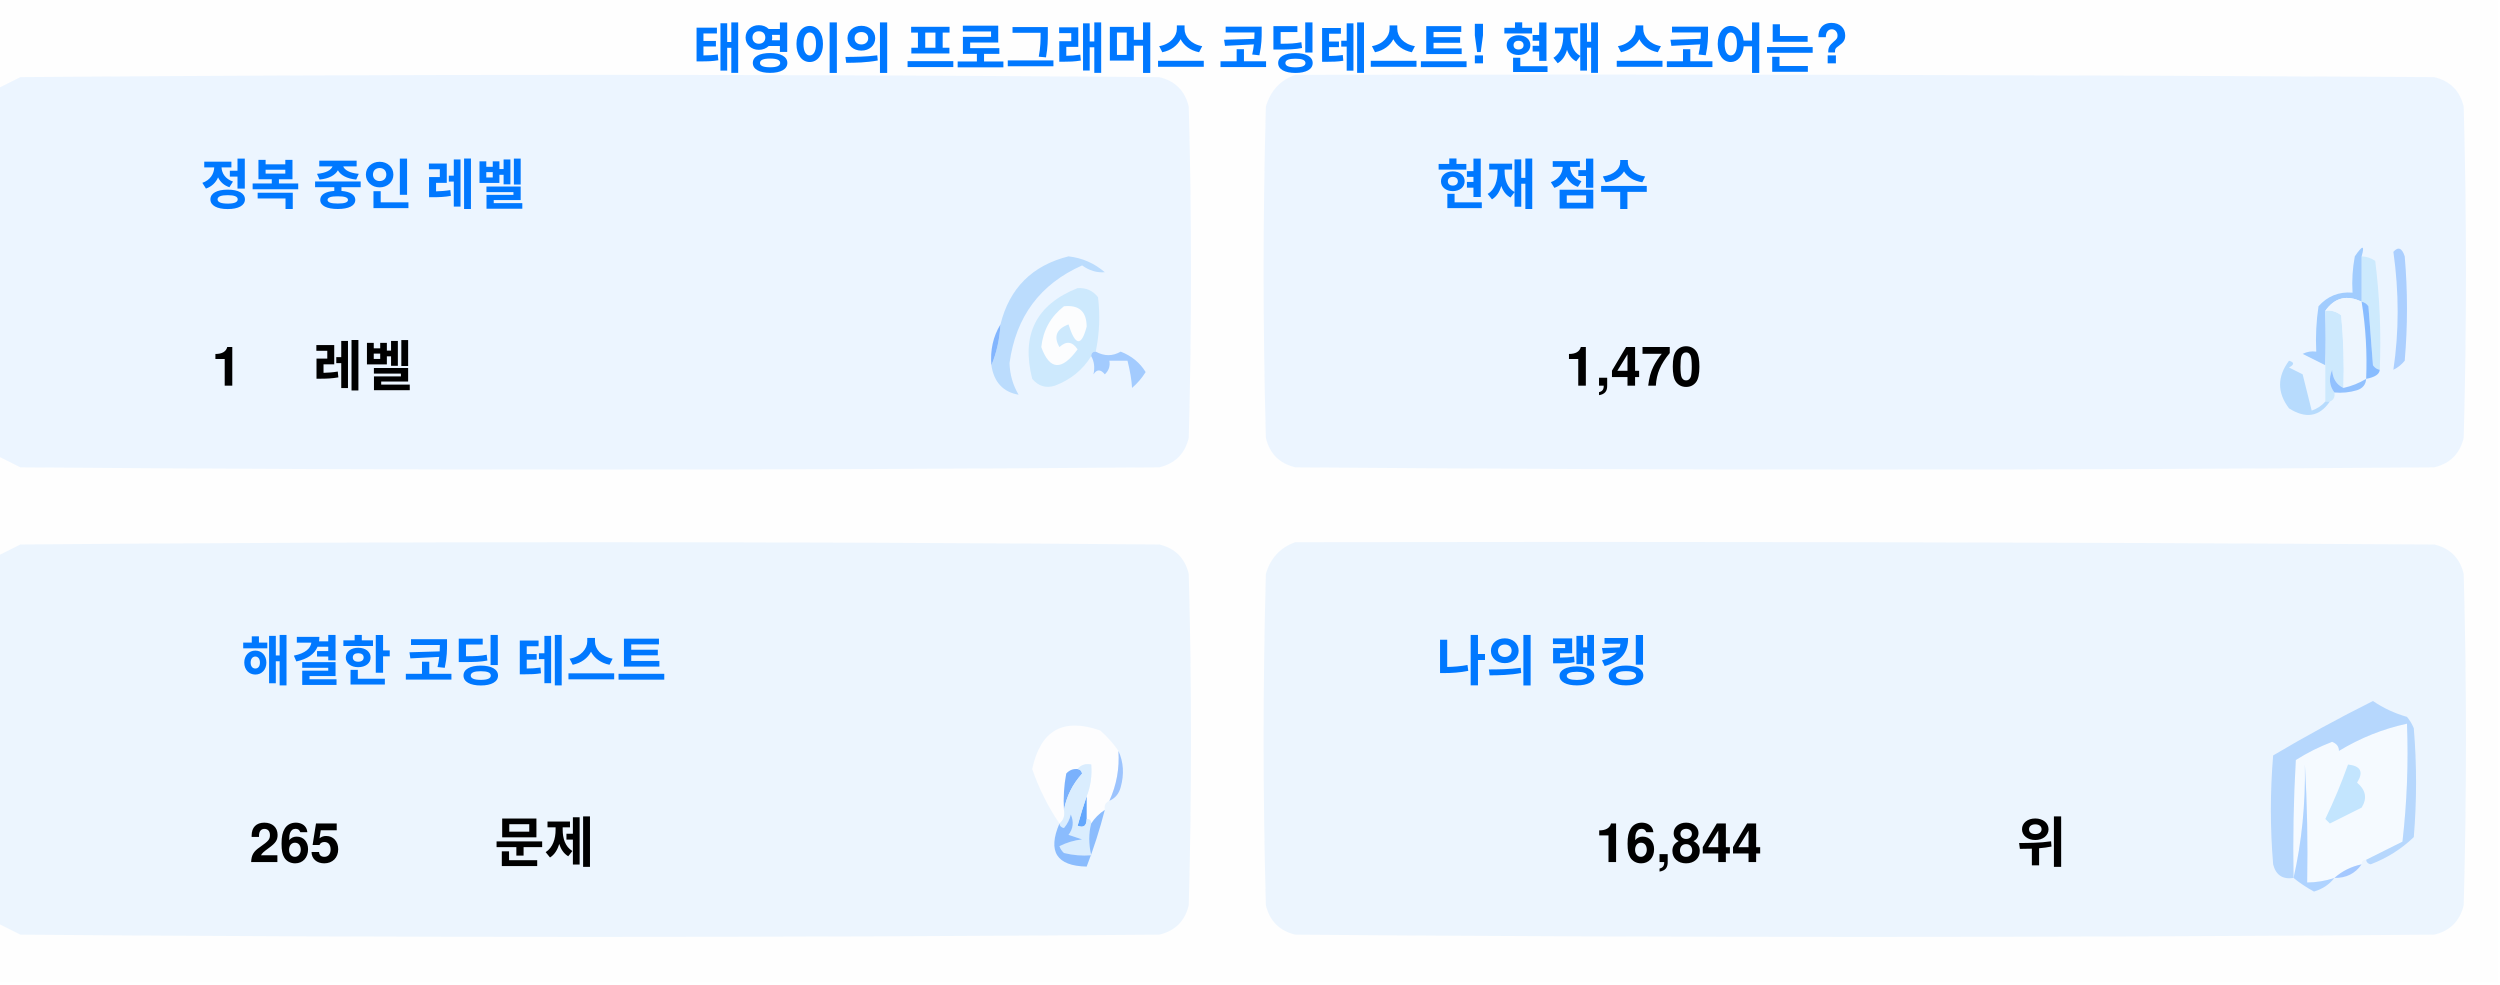
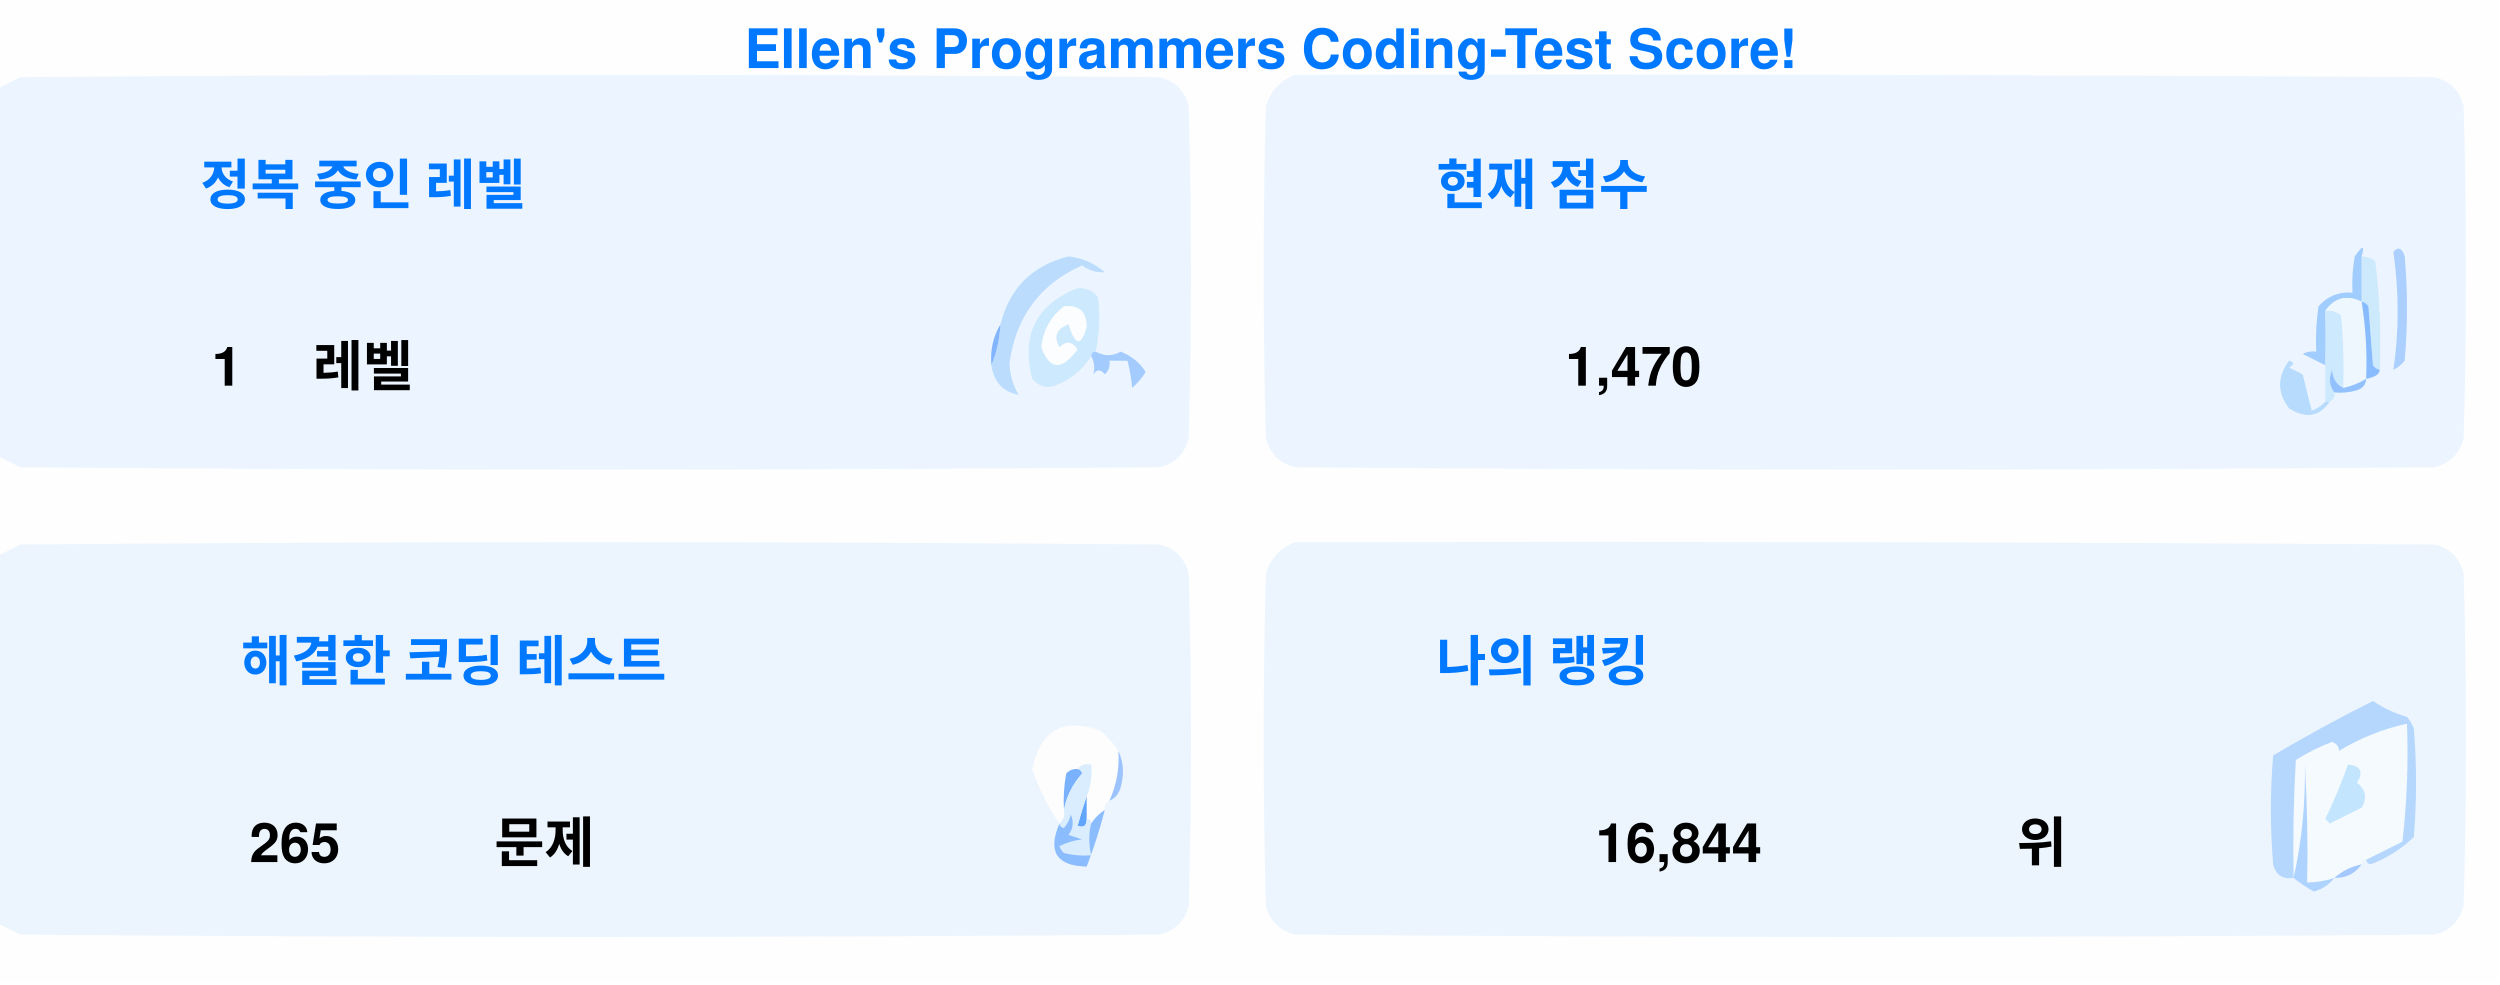
<svg xmlns="http://www.w3.org/2000/svg" version="1.1" width="551px" height="217px" style="shape-rendering:geometricPrecision; text-rendering:geometricPrecision; image-rendering:optimizeQuality; fill-rule:evenodd; clip-rule:evenodd">
  <style>
            .prog {
                color: #ff78ff;
-                 font-size: 1.0rem;
+                 font-size: 0.8rem;
                font-weight: bold;
-                 line-height: 1.0rem;
+                 line-height: 0.8rem;
                font-family: -apple-system,BlinkMacSystemFont,Segoe UI,Helvetica,Arial,sans-serif,Apple Color Emoji,Segoe UI Emoji;
            }

            .title {
                color: #0078ff;
                font-size: 1rem;
                line-height: 1.5rem;
                font-weight: bold;
                font-family: -apple-system,BlinkMacSystemFont,Segoe UI,Helvetica,Arial,sans-serif,Apple Color Emoji,Segoe UI Emoji;
            }
        
            .desc {
                color: #0078ff;
                font-size: 2.5rem;
                font-weight: bold;
                line-height: 1.5rem;
                font-family: -apple-system,BlinkMacSystemFont,Segoe UI,Helvetica,Arial,sans-serif,Apple Color Emoji,Segoe UI Emoji;
            }
        
            .desc-2 {
                color: #0078ff;
                font-size: 1rem;
                font-weight: bold;
                line-height: 1.5rem;
                font-family: -apple-system,BlinkMacSystemFont,Segoe UI,Helvetica,Arial,sans-serif,Apple Color Emoji,Segoe UI Emoji;
            }
        
            .text, .desc {
                animation: twinkling 4s ease-in-out infinite;
            }
        
            @keyframes twinkling {
                40% { opacity: 1; }
                50% { opacity: 0.5; }
                60% { opacity: 1; }
                70% { opacity: 0.5; }
                80% { opacity: 1; }
            };

            .programmers {
                color: #0078ff;
                font-size: 3rem;
                font-weight: bold;
                line-height: 1.5rem;
                font-family: -apple-system,BlinkMacSystemFont,Segoe UI,Helvetica,Arial,sans-serif,Apple Color Emoji,Segoe UI Emoji;
            }
        </style>
  <g>
    <path style="opacity:1" fill="#fefefe" d="M -0.5,-0.5 C 183.167,-0.5 366.833,-0.5 550.5,-0.5C 550.5,71.833 550.5,144.167 550.5,216.5C 366.833,216.5 183.167,216.5 -0.5,216.5C -0.5,212.167 -0.5,207.833 -0.5,203.5C 1.14,204.32 2.807,205.153 4.5,206C 88.167,206.667 171.833,206.667 255.5,206C 259,205.167 261.167,203 262,199.5C 262.667,175.167 262.667,150.833 262,126.5C 261.167,123 259,120.833 255.5,120C 171.833,119.333 88.167,119.333 4.5,120C 2.807,120.847 1.14,121.68 -0.5,122.5C -0.5,115.167 -0.5,107.833 -0.5,100.5C 1.14,101.32 2.807,102.153 4.5,103C 88.167,103.667 171.833,103.667 255.5,103C 259,102.167 261.167,100 262,96.5C 262.667,72.167 262.667,47.833 262,23.5C 261.167,20 259,17.833 255.5,17C 171.833,16.333 88.167,16.333 4.5,17C 2.807,17.847 1.14,18.68 -0.5,19.5C -0.5,12.833 -0.5,6.167 -0.5,-0.5 Z" />
  </g>
  <g>
    <path style="opacity:1" fill="#ecf5ff" d="M -0.5,100.5 C -0.5,73.5 -0.5,46.5 -0.5,19.5C 1.14,18.68 2.807,17.847 4.5,17C 88.167,16.333 171.833,16.333 255.5,17C 259,17.833 261.167,20 262,23.5C 262.667,47.833 262.667,72.167 262,96.5C 261.167,100 259,102.167 255.5,103C 171.833,103.667 88.167,103.667 4.5,103C 2.807,102.153 1.14,101.32 -0.5,100.5 Z" />
  </g>
  <g>
    <path style="opacity:1" fill="#ecf5ff" d="M 285.5,16.5 C 369.167,16.333 452.834,16.5 536.5,17C 540,17.833 542.167,20 543,23.5C 543.667,47.833 543.667,72.167 543,96.5C 542.167,100 540,102.167 536.5,103C 452.833,103.667 369.167,103.667 285.5,103C 282,102.167 279.833,100 279,96.5C 278.333,72.167 278.333,47.833 279,23.5C 280.018,19.985 282.185,17.652 285.5,16.5 Z" />
  </g>
  <g>
    <path style="opacity:1" fill="#cdeafd" d="M 520.5,56.5 C 521.583,56.539 522.583,56.873 523.5,57.5C 524.498,65.472 524.831,73.472 524.5,81.5C 523.883,81.389 523.383,81.056 523,80.5C 522.667,76.167 522.333,71.833 522,67.5C 521.617,66.944 521.117,66.611 520.5,66.5C 520.5,63.167 520.5,59.833 520.5,56.5 Z" />
  </g>
  <g>
    <path style="opacity:1" fill="#abcfff" d="M 527.5,55.5 C 528.566,54.308 529.399,54.641 530,56.5C 530.667,64.167 530.667,71.833 530,79.5C 529.311,80.357 528.478,81.023 527.5,81.5C 528.758,73.08 528.758,64.414 527.5,55.5 Z" />
  </g>
  <g>
    <path style="opacity:1" fill="#bbdcfd" d="M 218.5,80.5 C 219.657,77.727 220.324,74.727 220.5,71.5C 222.49,63.51 227.49,58.51 235.5,56.5C 238.528,56.847 241.194,58.014 243.5,60C 241.744,60.141 240.078,59.641 238.5,58.5C 229.247,62.607 223.914,69.773 222.5,80C 222.565,82.526 223.232,84.859 224.5,87C 221.07,86.397 219.07,84.231 218.5,80.5 Z" />
  </g>
  <g>
    <path style="opacity:1" fill="#cde9fd" d="M 241.5,77.5 C 240.833,77.5 240.5,77.833 240.5,78.5C 238.628,81.529 235.961,83.695 232.5,85C 230.536,85.624 228.869,85.124 227.5,83.5C 225.021,73.791 228.354,67.124 237.5,63.5C 239.374,63.39 240.874,64.056 242,65.5C 242.497,69.524 242.331,73.524 241.5,77.5 Z" />
  </g>
  <g>
    <path style="opacity:1" fill="#fcfdfe" d="M 234.5,67.5 C 237.826,67.162 239.493,68.662 239.5,72C 238.334,76.434 237,76.267 235.5,71.5C 232.832,72.515 232.166,74.182 233.5,76.5C 235.017,75.089 236.351,75.256 237.5,77C 234.006,81.771 231.34,81.605 229.5,76.5C 229.904,72.771 231.571,69.771 234.5,67.5 Z" />
  </g>
  <g>
    <path style="opacity:1" fill="#a1ccfe" d="M 520.5,56.5 C 520.5,59.833 520.5,63.167 520.5,66.5C 517.238,64.922 514.572,65.589 512.5,68.5C 512.617,72.81 512.617,76.81 512.5,80.5C 510.86,79.68 509.193,78.847 507.5,78C 508.448,77.517 509.448,77.35 510.5,77.5C 510.335,74.15 510.502,70.817 511,67.5C 512.995,65.253 515.495,64.253 518.5,64.5C 518.336,61.813 518.503,59.146 519,56.5C 520.731,53.969 521.231,53.969 520.5,56.5 Z" />
  </g>
  <g>
    <path style="opacity:1" fill="#cde9fd" d="M 512.5,68.5 C 513.822,68.33 514.989,68.663 516,69.5C 516.499,74.823 516.666,80.156 516.5,85.5C 514.955,84.77 514.122,83.437 514,81.5C 513.22,83.387 513.387,85.054 514.5,86.5C 514.672,87.492 514.338,88.158 513.5,88.5C 513.167,88.5 512.833,88.5 512.5,88.5C 512.5,85.833 512.5,83.167 512.5,80.5C 512.617,76.81 512.617,72.81 512.5,68.5 Z" />
  </g>
  <g>
    <path style="opacity:1" fill="#eef6fe" d="M 520.5,66.5 C 521.407,72.106 521.74,77.773 521.5,83.5C 519.95,84.441 518.284,85.108 516.5,85.5C 516.666,80.156 516.499,74.823 516,69.5C 514.989,68.663 513.822,68.33 512.5,68.5C 514.572,65.589 517.238,64.922 520.5,66.5 Z" />
  </g>
  <g>
    <path style="opacity:1" fill="#88bcff" d="M 520.5,66.5 C 521.117,66.611 521.617,66.944 522,67.5C 522.333,71.833 522.667,76.167 523,80.5C 523.383,81.056 523.883,81.389 524.5,81.5C 524.445,82.469 523.445,83.136 521.5,83.5C 521.74,77.773 521.407,72.106 520.5,66.5 Z" />
  </g>
  <g>
    <path style="opacity:1" fill="#82b5fe" d="M 220.5,71.5 C 220.324,74.727 219.657,77.727 218.5,80.5C 218.215,77.171 218.882,74.171 220.5,71.5 Z" />
  </g>
  <g>
    <path style="opacity:1" fill="#a3cbfe" d="M 240.5,78.5 C 240.5,77.833 240.833,77.5 241.5,77.5C 243.391,78.536 245.224,78.536 247,77.5C 249.391,78.429 251.225,79.929 252.5,82C 251.681,83.319 250.681,84.486 249.5,85.5C 249.409,83.777 249.075,81.777 248.5,79.5C 247.167,79.5 245.833,79.5 244.5,79.5C 244.719,80.675 244.386,81.675 243.5,82.5C 242.575,81.359 241.741,81.359 241,82.5C 241.331,80.981 241.164,79.648 240.5,78.5 Z" />
  </g>
  <g>
    <path style="opacity:1" fill="#b7dbfd" d="M 512.5,88.5 C 512.833,88.5 513.167,88.5 513.5,88.5C 511.199,91.857 508.199,92.357 504.5,90C 501.872,86.535 501.872,83.035 504.5,79.5C 505.696,79.846 505.696,80.346 504.5,81C 505.5,81.5 506.5,82 507.5,82.5C 508.167,85.167 508.833,87.833 509.5,90.5C 510.739,90.058 511.739,89.391 512.5,88.5 Z" />
  </g>
  <g>
    <path style="opacity:1" fill="#92c1fe" d="M 516.5,85.5 C 518.284,85.108 519.95,84.441 521.5,83.5C 521.423,84.75 520.756,85.583 519.5,86C 517.866,86.493 516.199,86.66 514.5,86.5C 513.387,85.054 513.22,83.387 514,81.5C 514.122,83.437 514.955,84.77 516.5,85.5 Z" />
  </g>
  <g>
    <path style="opacity:1" fill="#ecf5fe" d="M -0.5,203.5 C -0.5,176.5 -0.5,149.5 -0.5,122.5C 1.14,121.68 2.807,120.847 4.5,120C 88.167,119.333 171.833,119.333 255.5,120C 259,120.833 261.167,123 262,126.5C 262.667,150.833 262.667,175.167 262,199.5C 261.167,203 259,205.167 255.5,206C 171.833,206.667 88.167,206.667 4.5,206C 2.807,205.153 1.14,204.32 -0.5,203.5 Z" />
  </g>
  <g>
    <path style="opacity:1" fill="#ecf5fe" d="M 285.5,119.5 C 369.167,119.333 452.834,119.5 536.5,120C 540,120.833 542.167,123 543,126.5C 543.667,150.833 543.667,175.167 543,199.5C 542.167,203 540,205.167 536.5,206C 452.833,206.667 369.167,206.667 285.5,206C 282,205.167 279.833,203 279,199.5C 278.333,175.167 278.333,150.833 279,126.5C 280.018,122.985 282.185,120.652 285.5,119.5 Z" />
  </g>
  <g>
    <path style="opacity:1" fill="#fdfdfe" d="M 246.5,165.5 C 246.758,169.367 246.092,173.034 244.5,176.5C 243.662,176.842 243.328,177.508 243.5,178.5C 242.272,179.306 241.272,180.306 240.5,181.5C 240.5,180.833 240.167,180.5 239.5,180.5C 239.5,178.833 239.5,177.167 239.5,175.5C 240.369,173.283 240.702,170.95 240.5,168.5C 239.209,168.263 238.209,168.596 237.5,169.5C 236.504,169.414 235.671,169.748 235,170.5C 234.503,173.146 234.336,175.813 234.5,178.5C 234.737,179.791 234.404,180.791 233.5,181.5C 230.986,177.806 228.986,173.806 227.5,169.5C 229.309,160.957 234.309,158.124 242.5,161C 244.07,162.397 245.404,163.897 246.5,165.5 Z" />
  </g>
  <g>
    <path style="opacity:1" fill="#f5faff" d="M 521.5,189.5 C 520.833,189.5 520.5,189.833 520.5,190.5C 518.181,190.992 516.181,191.992 514.5,193.5C 512.565,194.15 510.565,194.483 508.5,194.5C 508.666,185.827 508.5,177.16 508,168.5C 508.141,177.227 507.308,185.56 505.5,193.5C 505.334,184.827 505.5,176.16 506,167.5C 508.527,165.903 511.194,164.57 514,163.5C 515.011,163.892 515.511,164.559 515.5,165.5C 520.21,162.641 525.21,160.641 530.5,159.5C 530.831,168.192 530.498,176.859 529.5,185.5C 526.807,186.847 524.14,188.18 521.5,189.5 Z" />
  </g>
  <g>
    <path style="opacity:1" fill="#b6d7fd" d="M 521.5,189.5 C 524.14,188.18 526.807,186.847 529.5,185.5C 530.498,176.859 530.831,168.192 530.5,159.5C 525.21,160.641 520.21,162.641 515.5,165.5C 515.511,164.559 515.011,163.892 514,163.5C 511.194,164.57 508.527,165.903 506,167.5C 505.5,176.16 505.334,184.827 505.5,193.5C 503.089,193.863 501.589,192.863 501,190.5C 500.333,182.5 500.333,174.5 501,166.5C 508.173,162.246 515.507,158.246 523,154.5C 525.304,156.068 527.804,157.235 530.5,158C 531.126,158.75 531.626,159.584 532,160.5C 532.667,168.5 532.667,176.5 532,184.5C 529.292,187.111 526.125,189.111 522.5,190.5C 521.893,190.376 521.56,190.043 521.5,189.5 Z" />
  </g>
  <g>
    <path style="opacity:1" fill="#c3e5fe" d="M 517.5,168.5 C 520.317,168.801 520.984,170.134 519.5,172.5C 521.439,174.122 521.772,175.956 520.5,178C 518.167,179.167 515.833,180.333 513.5,181.5C 513.167,181.167 512.833,180.833 512.5,180.5C 514.414,176.515 516.081,172.515 517.5,168.5 Z" />
  </g>
  <g>
    <path style="opacity:1" fill="#7ab1fc" d="M 237.5,169.5 C 238.043,169.56 238.376,169.893 238.5,170.5C 236.395,172.836 235.062,175.503 234.5,178.5C 234.336,175.813 234.503,173.146 235,170.5C 235.671,169.748 236.504,169.414 237.5,169.5 Z" />
  </g>
  <g>
    <path style="opacity:1" fill="#afd3ff" d="M 514.5,193.5 C 513.378,194.947 511.878,195.947 510,196.5C 508.348,195.601 506.848,194.601 505.5,193.5C 507.308,185.56 508.141,177.227 508,168.5C 508.5,177.16 508.666,185.827 508.5,194.5C 510.565,194.483 512.565,194.15 514.5,193.5 Z" />
  </g>
  <g>
    <path style="opacity:1" fill="#9cc3fd" d="M 246.5,165.5 C 247.634,167.966 247.801,170.633 247,173.5C 246.623,174.942 245.79,175.942 244.5,176.5C 246.092,173.034 246.758,169.367 246.5,165.5 Z" />
  </g>
  <g>
    <path style="opacity:1" fill="#62a6fc" d="M 239.5,175.5 C 239.5,177.167 239.5,178.833 239.5,180.5C 239.483,182.028 238.816,182.528 237.5,182C 238.117,179.723 238.784,177.556 239.5,175.5 Z" />
  </g>
  <g>
    <path style="opacity:1" fill="#daedfe" d="M 237.5,169.5 C 238.209,168.596 239.209,168.263 240.5,168.5C 240.702,170.95 240.369,173.283 239.5,175.5C 238.784,177.556 238.117,179.723 237.5,182C 238.816,182.528 239.483,182.028 239.5,180.5C 240.167,180.5 240.5,180.833 240.5,181.5C 239.918,183.669 239.918,186.002 240.5,188.5C 238.473,188.662 236.473,188.495 234.5,188C 234.043,187.586 233.709,187.086 233.5,186.5C 235.078,185.702 236.744,185.202 238.5,185C 237.5,184.667 236.5,184.333 235.5,184C 236.554,182.612 236.72,181.112 236,179.5C 235.751,180.624 235.251,181.624 234.5,182.5C 233.893,182.376 233.56,182.043 233.5,181.5C 234.404,180.791 234.737,179.791 234.5,178.5C 235.062,175.503 236.395,172.836 238.5,170.5C 238.376,169.893 238.043,169.56 237.5,169.5 Z" />
  </g>
  <g>
    <path style="opacity:1" fill="#8bbcfd" d="M 243.5,178.5 C 242.395,182.803 241.062,186.969 239.5,191C 232.857,190.847 230.857,187.68 233.5,181.5C 233.56,182.043 233.893,182.376 234.5,182.5C 235.251,181.624 235.751,180.624 236,179.5C 236.72,181.112 236.554,182.612 235.5,184C 236.5,184.333 237.5,184.667 238.5,185C 236.744,185.202 235.078,185.702 233.5,186.5C 233.709,187.086 234.043,187.586 234.5,188C 236.473,188.495 238.473,188.662 240.5,188.5C 239.918,186.002 239.918,183.669 240.5,181.5C 241.272,180.306 242.272,179.306 243.5,178.5 Z" />
  </g>
  <g>
    <path style="opacity:1" fill="#a4c8ff" d="M 520.5,190.5 C 519.089,192.539 517.089,193.539 514.5,193.5C 516.181,191.992 518.181,190.992 520.5,190.5 Z" />
  </g>
-   <text text-anchor="middle" x="280" y="15" class="prog" style="fill:#0078ff;" stroke="#none" stroke-width="1">태영이의 프로그래머스 코딩테스트! 현재 스코어는?</text>
+   <text text-anchor="middle" x="280" y="15" class="prog" style="fill:#0078ff;" stroke="#none" stroke-width="1">Ellen's Programmers Coding-Test Score!</text>
  <text text-anchor="middle" x="80" y="45" class="title" style="fill:#0078ff;" stroke="#none" stroke-width="1">정복 중인 레벨</text>
  <text text-anchor="middle" x="50" y="85" class="desc" stroke="#none" stroke-width="1">1</text>
  <text text-anchor="middle" x="80" y="85" class="desc-2" stroke="#none" stroke-width="1">레벨</text>
  <text text-anchor="middle" x="340" y="45" class="title" style="fill:#0078ff;" stroke="#none" stroke-width="1">현재 점수</text>
  <text text-anchor="middle" x="360" y="85" class="desc" stroke="#none" stroke-width="1">1,470</text>
  <text text-anchor="middle" x="100" y="150" class="title" style="fill:#0078ff;" stroke="#none" stroke-width="1">해결한 코딩 테스트</text>
  <text text-anchor="middle" x="65" y="190" class="desc" stroke="#none" stroke-width="1">265</text>
  <text text-anchor="middle" x="120" y="190" class="desc-2" stroke="#none" stroke-width="1">문제</text>
  <text text-anchor="middle" x="340" y="150" class="title" style="fill:#0078ff;" stroke="#none" stroke-width="1">나의 랭킹</text>
  <text text-anchor="middle" x="370" y="190" class="desc" stroke="#none" stroke-width="1">16,844</text>
  <text text-anchor="middle" x="450" y="190" class="desc-2" stroke="#none" stroke-width="1">위</text>
</svg>
